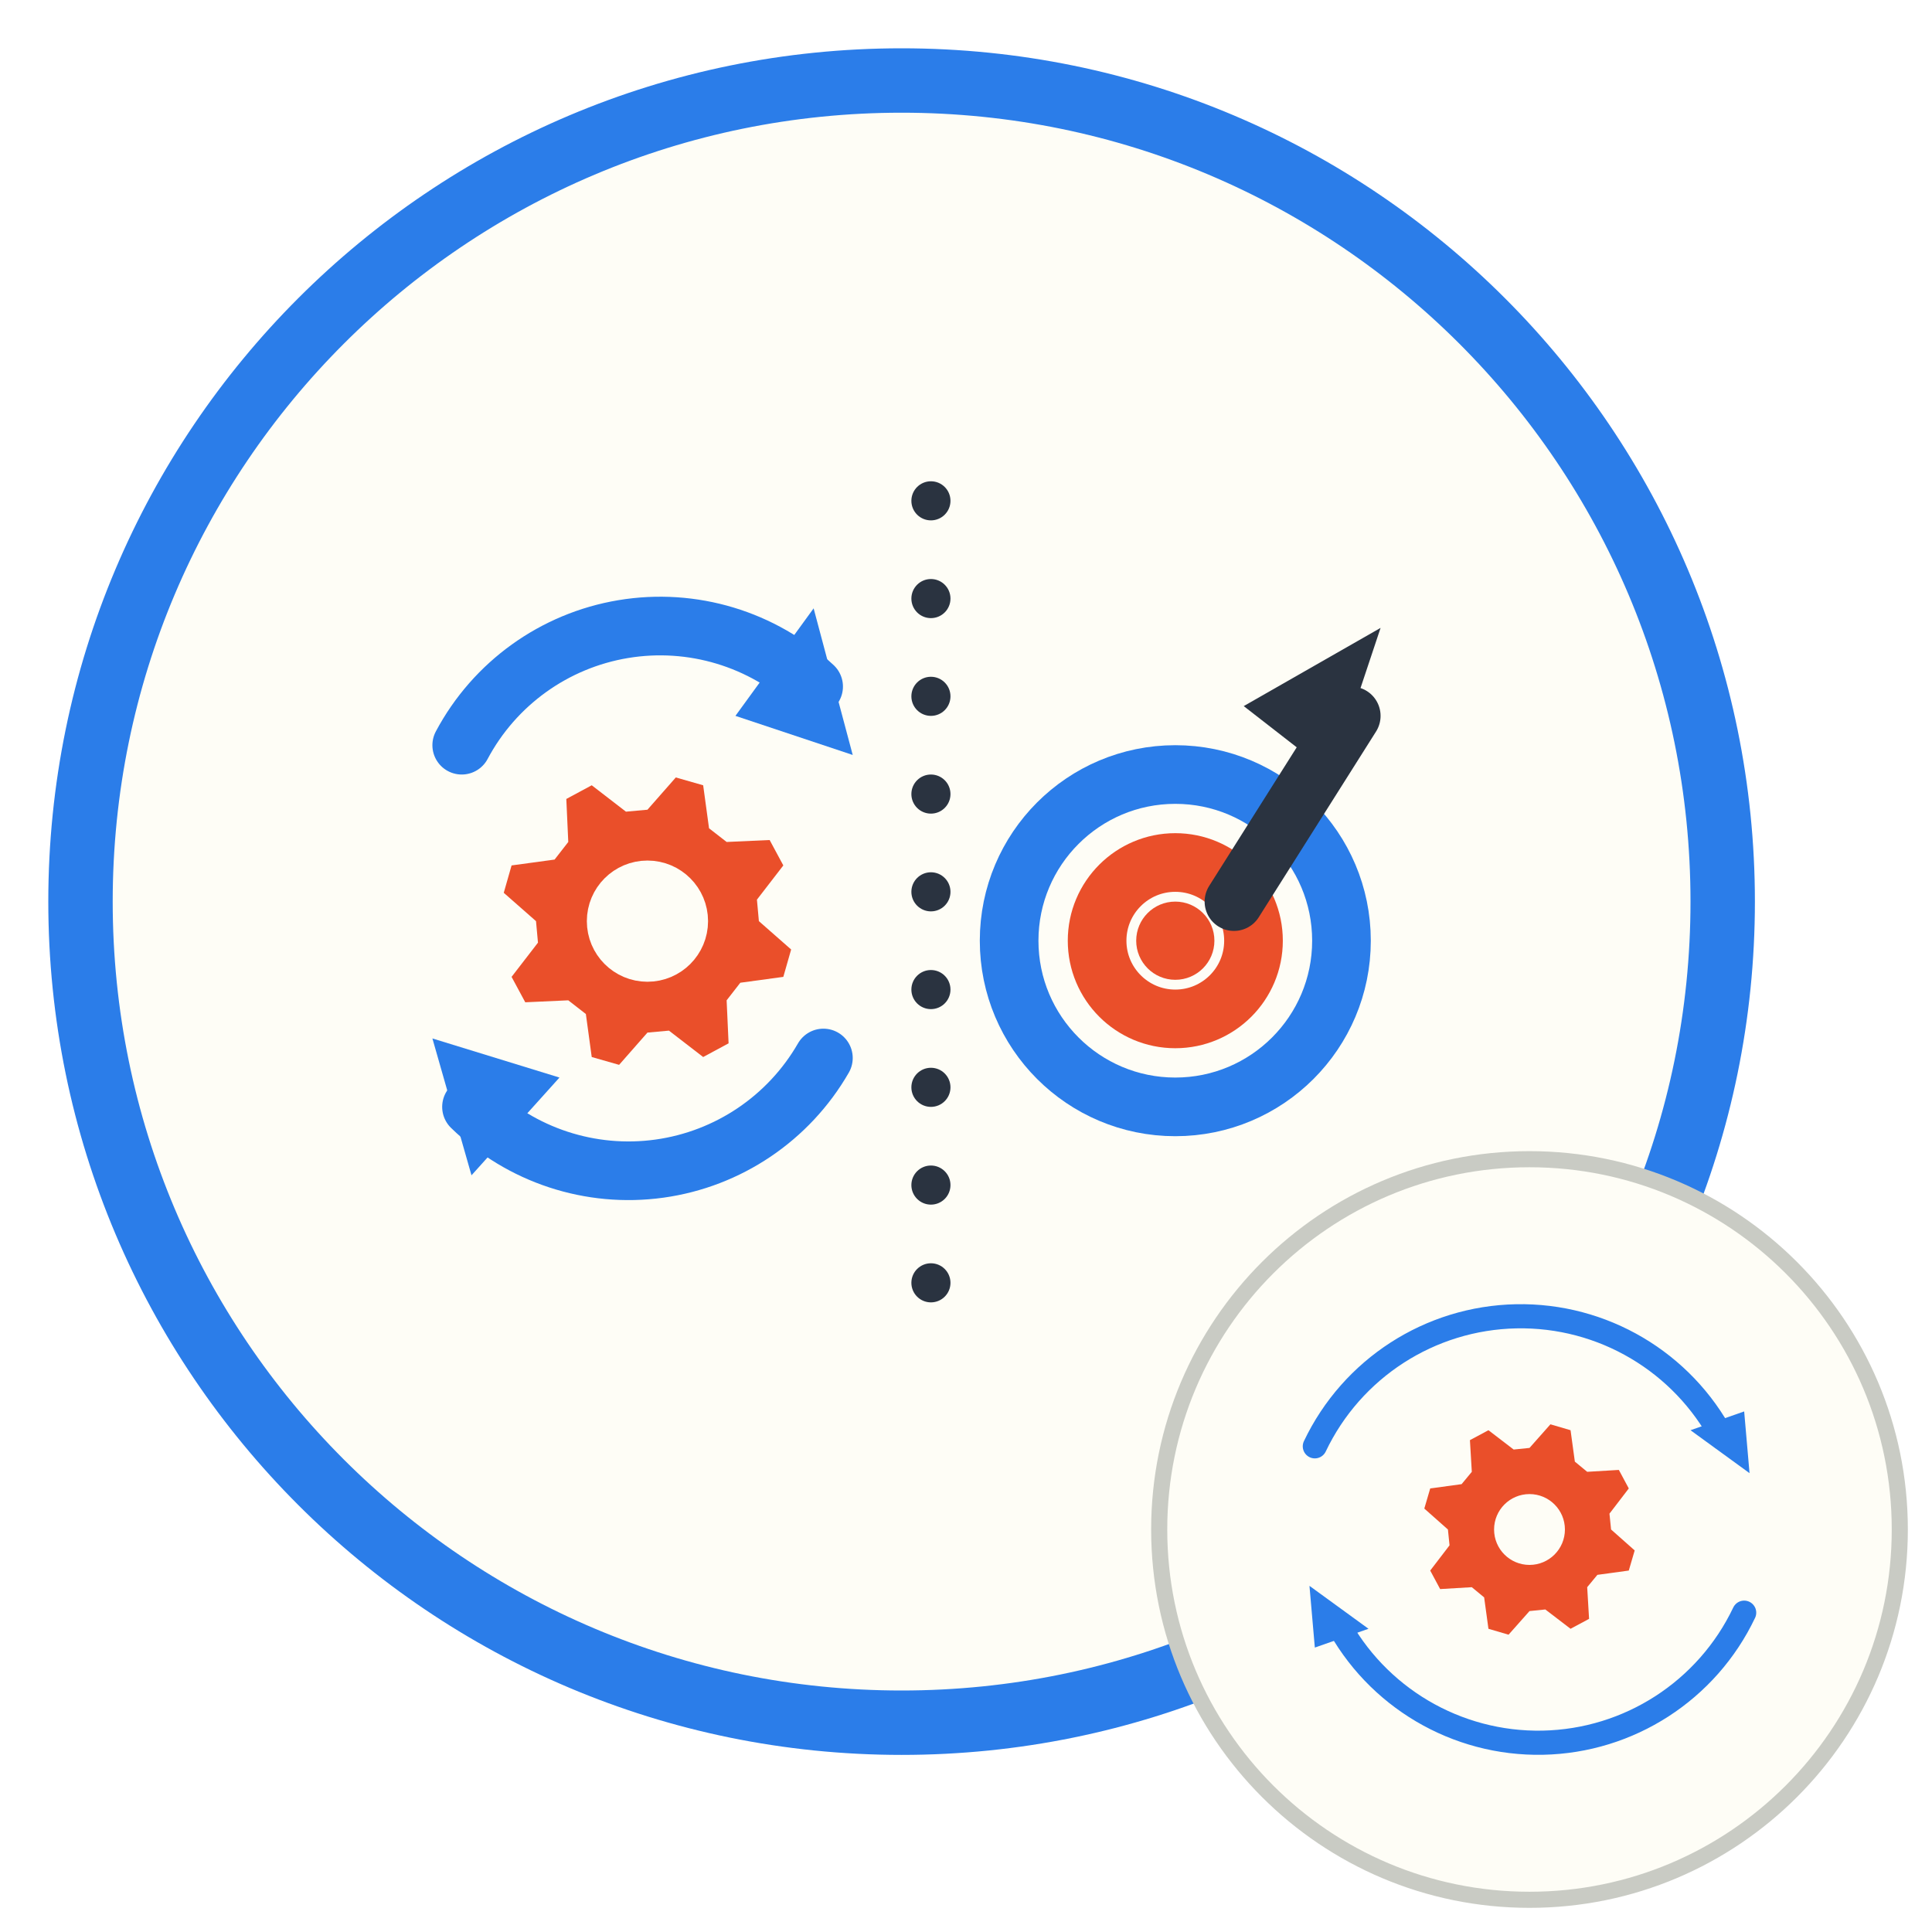
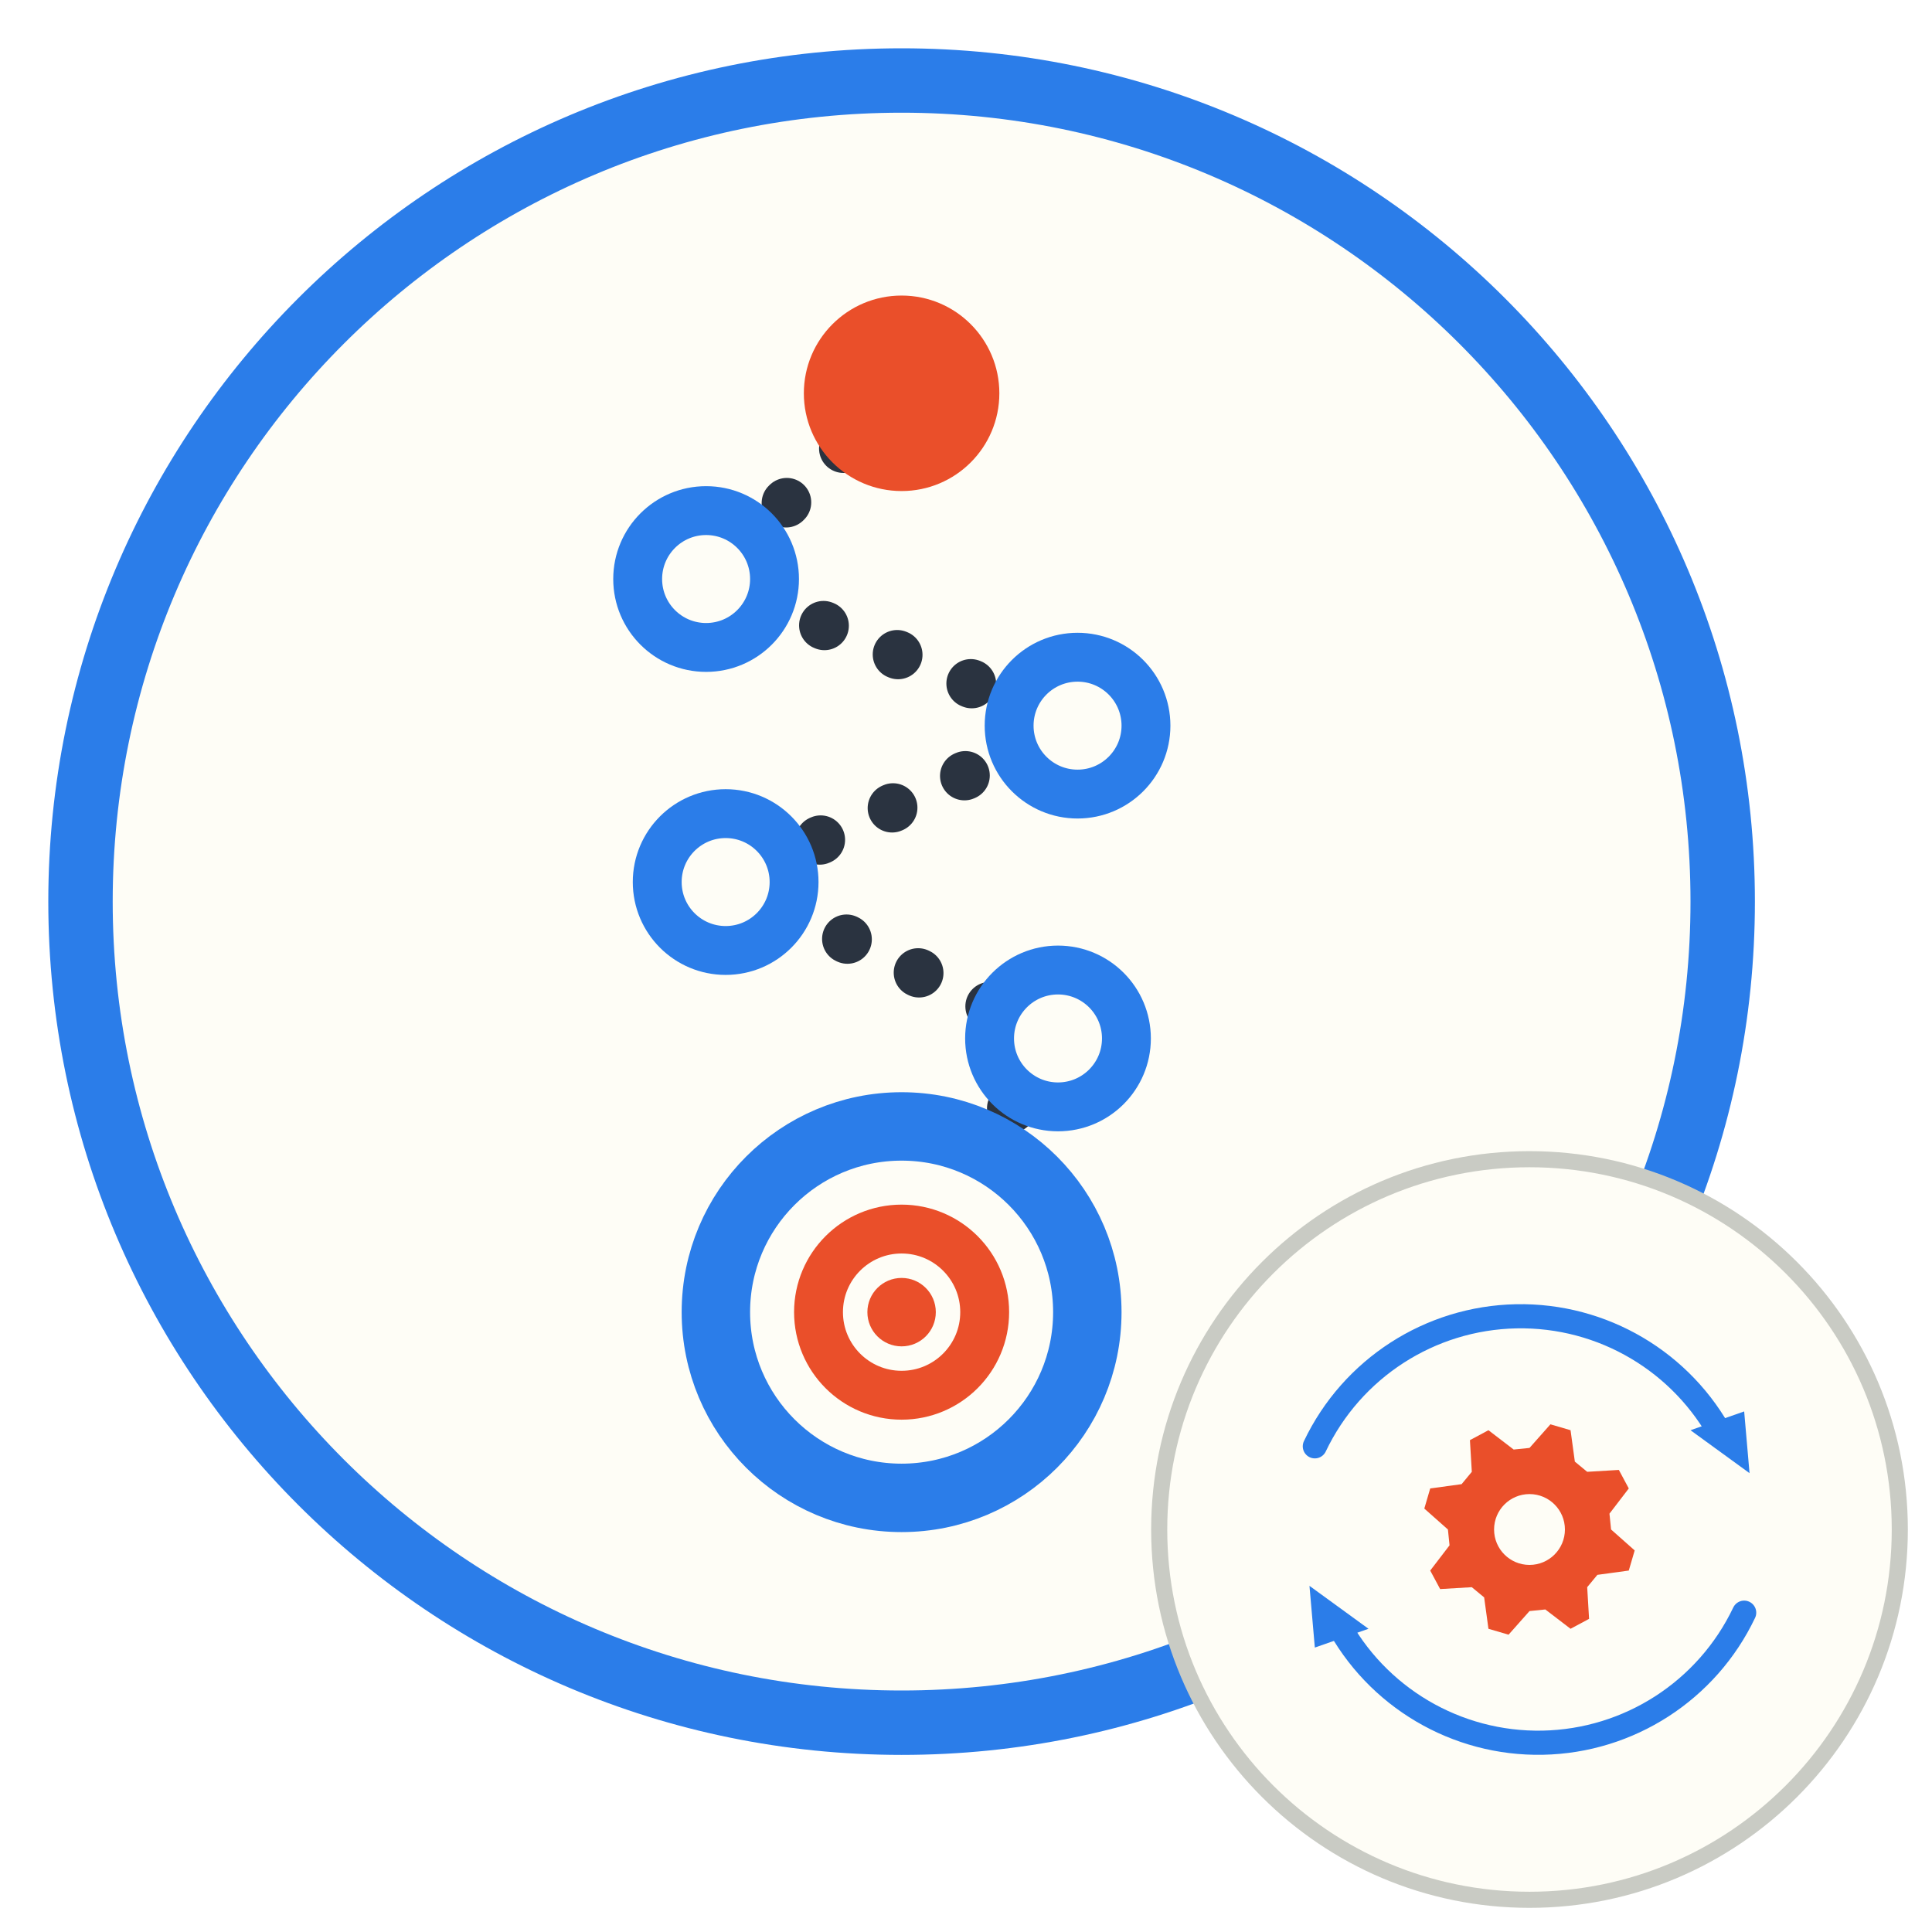
<svg xmlns="http://www.w3.org/2000/svg" viewBox="0 0 240 240" role="img" aria-label="The 5 Whys Method, from Doing things">
  <circle cx="112" cy="112" r="102" fill="#fefdf6" stroke="#2b7de9" stroke-width="8" />
  <svg x="27" y="27" width="170" height="170" viewBox="0 0 140 140">
-     <path d="M 25 54 A 23 23 0 0 1 61 48" fill="none" stroke="#2b7de9" stroke-width="6" stroke-linecap="round" stroke-linejoin="round" />
-     <polygon points="65,55 53,51 61,40" fill="#2b7de9" />
-     <path d="M 62 86 A 23 23 0 0 1 26 91" fill="none" stroke="#2b7de9" stroke-width="6" stroke-linecap="round" stroke-linejoin="round" />
-     <polygon points="22,84 35,88 26,98" fill="#2b7de9" />
-     <polygon points="44,60.6 46.9,57.3 49.7,58.1 50.3,62.5 52.1,63.9 56.5,63.7 57.9,66.3 55.2,69.8 55.4,72 58.7,74.9 57.9,77.7 53.5,78.3 52.1,80.1 52.3,84.5 49.7,85.9 46.2,83.2 44,83.4 41.1,86.7 38.3,85.9 37.7,81.5 35.9,80.1 31.5,80.3 30.1,77.7 32.8,74.2 32.6,72 29.3,69.1 30.1,66.3 34.5,65.7 35.9,63.9 35.7,59.5 38.3,58.1 41.8,60.8" fill="#ea4f2a" />
-     <circle cx="44" cy="72" r="4.2" fill="#fefdf6" stroke="#fefdf6" stroke-width="4" />
-     <circle cx="73" cy="29" r="2" fill="#2a3340" />
-     <circle cx="73" cy="39" r="2" fill="#2a3340" />
-     <circle cx="73" cy="49" r="2" fill="#2a3340" />
-     <circle cx="73" cy="59" r="2" fill="#2a3340" />
-     <circle cx="73" cy="69" r="2" fill="#2a3340" />
-     <circle cx="73" cy="79" r="2" fill="#2a3340" />
-     <circle cx="73" cy="89" r="2" fill="#2a3340" />
-     <circle cx="73" cy="99" r="2" fill="#2a3340" />
-     <circle cx="73" cy="109" r="2" fill="#2a3340" />
-     <circle cx="98" cy="74" r="17" fill="none" stroke="#2b7de9" stroke-width="6" />
-     <circle cx="98" cy="74" r="8" fill="none" stroke="#ea4f2a" stroke-width="6" />
-     <circle cx="98" cy="74" r="4" fill="#ea4f2a" />
-     <line x1="104" y1="70" x2="116" y2="51" stroke="#2a3340" stroke-width="6" stroke-linecap="round" />
-     <polygon points="119,42 105,50 114,57" fill="#2a3340" />
+     <path d="M 70 18 L 50 37 L 88 52 L 52 68 L 86 84 L 70 108" fill="none" stroke="#2a3340" stroke-width="5" stroke-linecap="round" stroke-linejoin="round" stroke-dasharray="0.1 8" />
+     <circle cx="70" cy="18" r="10" fill="#ea4f2a" />
+     <circle cx="50" cy="37" r="7" fill="#fefdf6" stroke="#2b7de9" stroke-width="5" />
+     <circle cx="88" cy="52" r="7" fill="#fefdf6" stroke="#2b7de9" stroke-width="5" />
+     <circle cx="52" cy="68" r="7" fill="#fefdf6" stroke="#2b7de9" stroke-width="5" />
+     <circle cx="86" cy="84" r="7" fill="#fefdf6" stroke="#2b7de9" stroke-width="5" />
+     <circle cx="70" cy="112" r="19" fill="#fefdf6" stroke="#2b7de9" stroke-width="7" />
+     <circle cx="70" cy="112" r="8.5" fill="none" stroke="#ea4f2a" stroke-width="5" />
+     <circle cx="70" cy="112" r="3.5" fill="#ea4f2a" />
  </svg>
  <circle cx="190" cy="190" r="46" fill="#fefdf6" stroke="#c9cbc4" stroke-width="2" />
  <svg x="150" y="150" width="80" height="80" viewBox="0 0 240 240">
    <path d="M 40 89 A 85 85 0 0 1 192 86" fill="none" stroke="#2b7de9" stroke-width="9" stroke-linecap="round" stroke-linejoin="round" />
    <polygon points="202,99 180,83 200,76" fill="#2b7de9" />
    <path d="M 200 151 A 85 85 0 0 1 48 154" fill="none" stroke="#2b7de9" stroke-width="9" stroke-linecap="round" stroke-linejoin="round" />
    <polygon points="38,141 60,157 40,164" fill="#2b7de9" />
    <polygon points="120,89.6 127.8,80.8 135.3,83 136.9,94.7 141.5,98.5 153.3,97.8 157,104.7 149.8,114.1 150.4,120 159.2,127.8 157,135.3 145.3,136.9 141.5,141.5 142.2,153.3 135.3,157 125.9,149.8 120,150.4 112.2,159.2 104.7,157 103.1,145.3 98.5,141.5 86.7,142.2 83,135.3 90.2,125.9 89.6,120 80.8,112.2 83,104.7 94.7,103.1 98.5,98.5 97.8,86.7 104.7,83 114.1,90.2" fill="#ea4f2a" />
    <circle cx="120" cy="120" r="11.2" fill="#fefdf6" stroke="#fefdf6" stroke-width="4" />
  </svg>
</svg>
